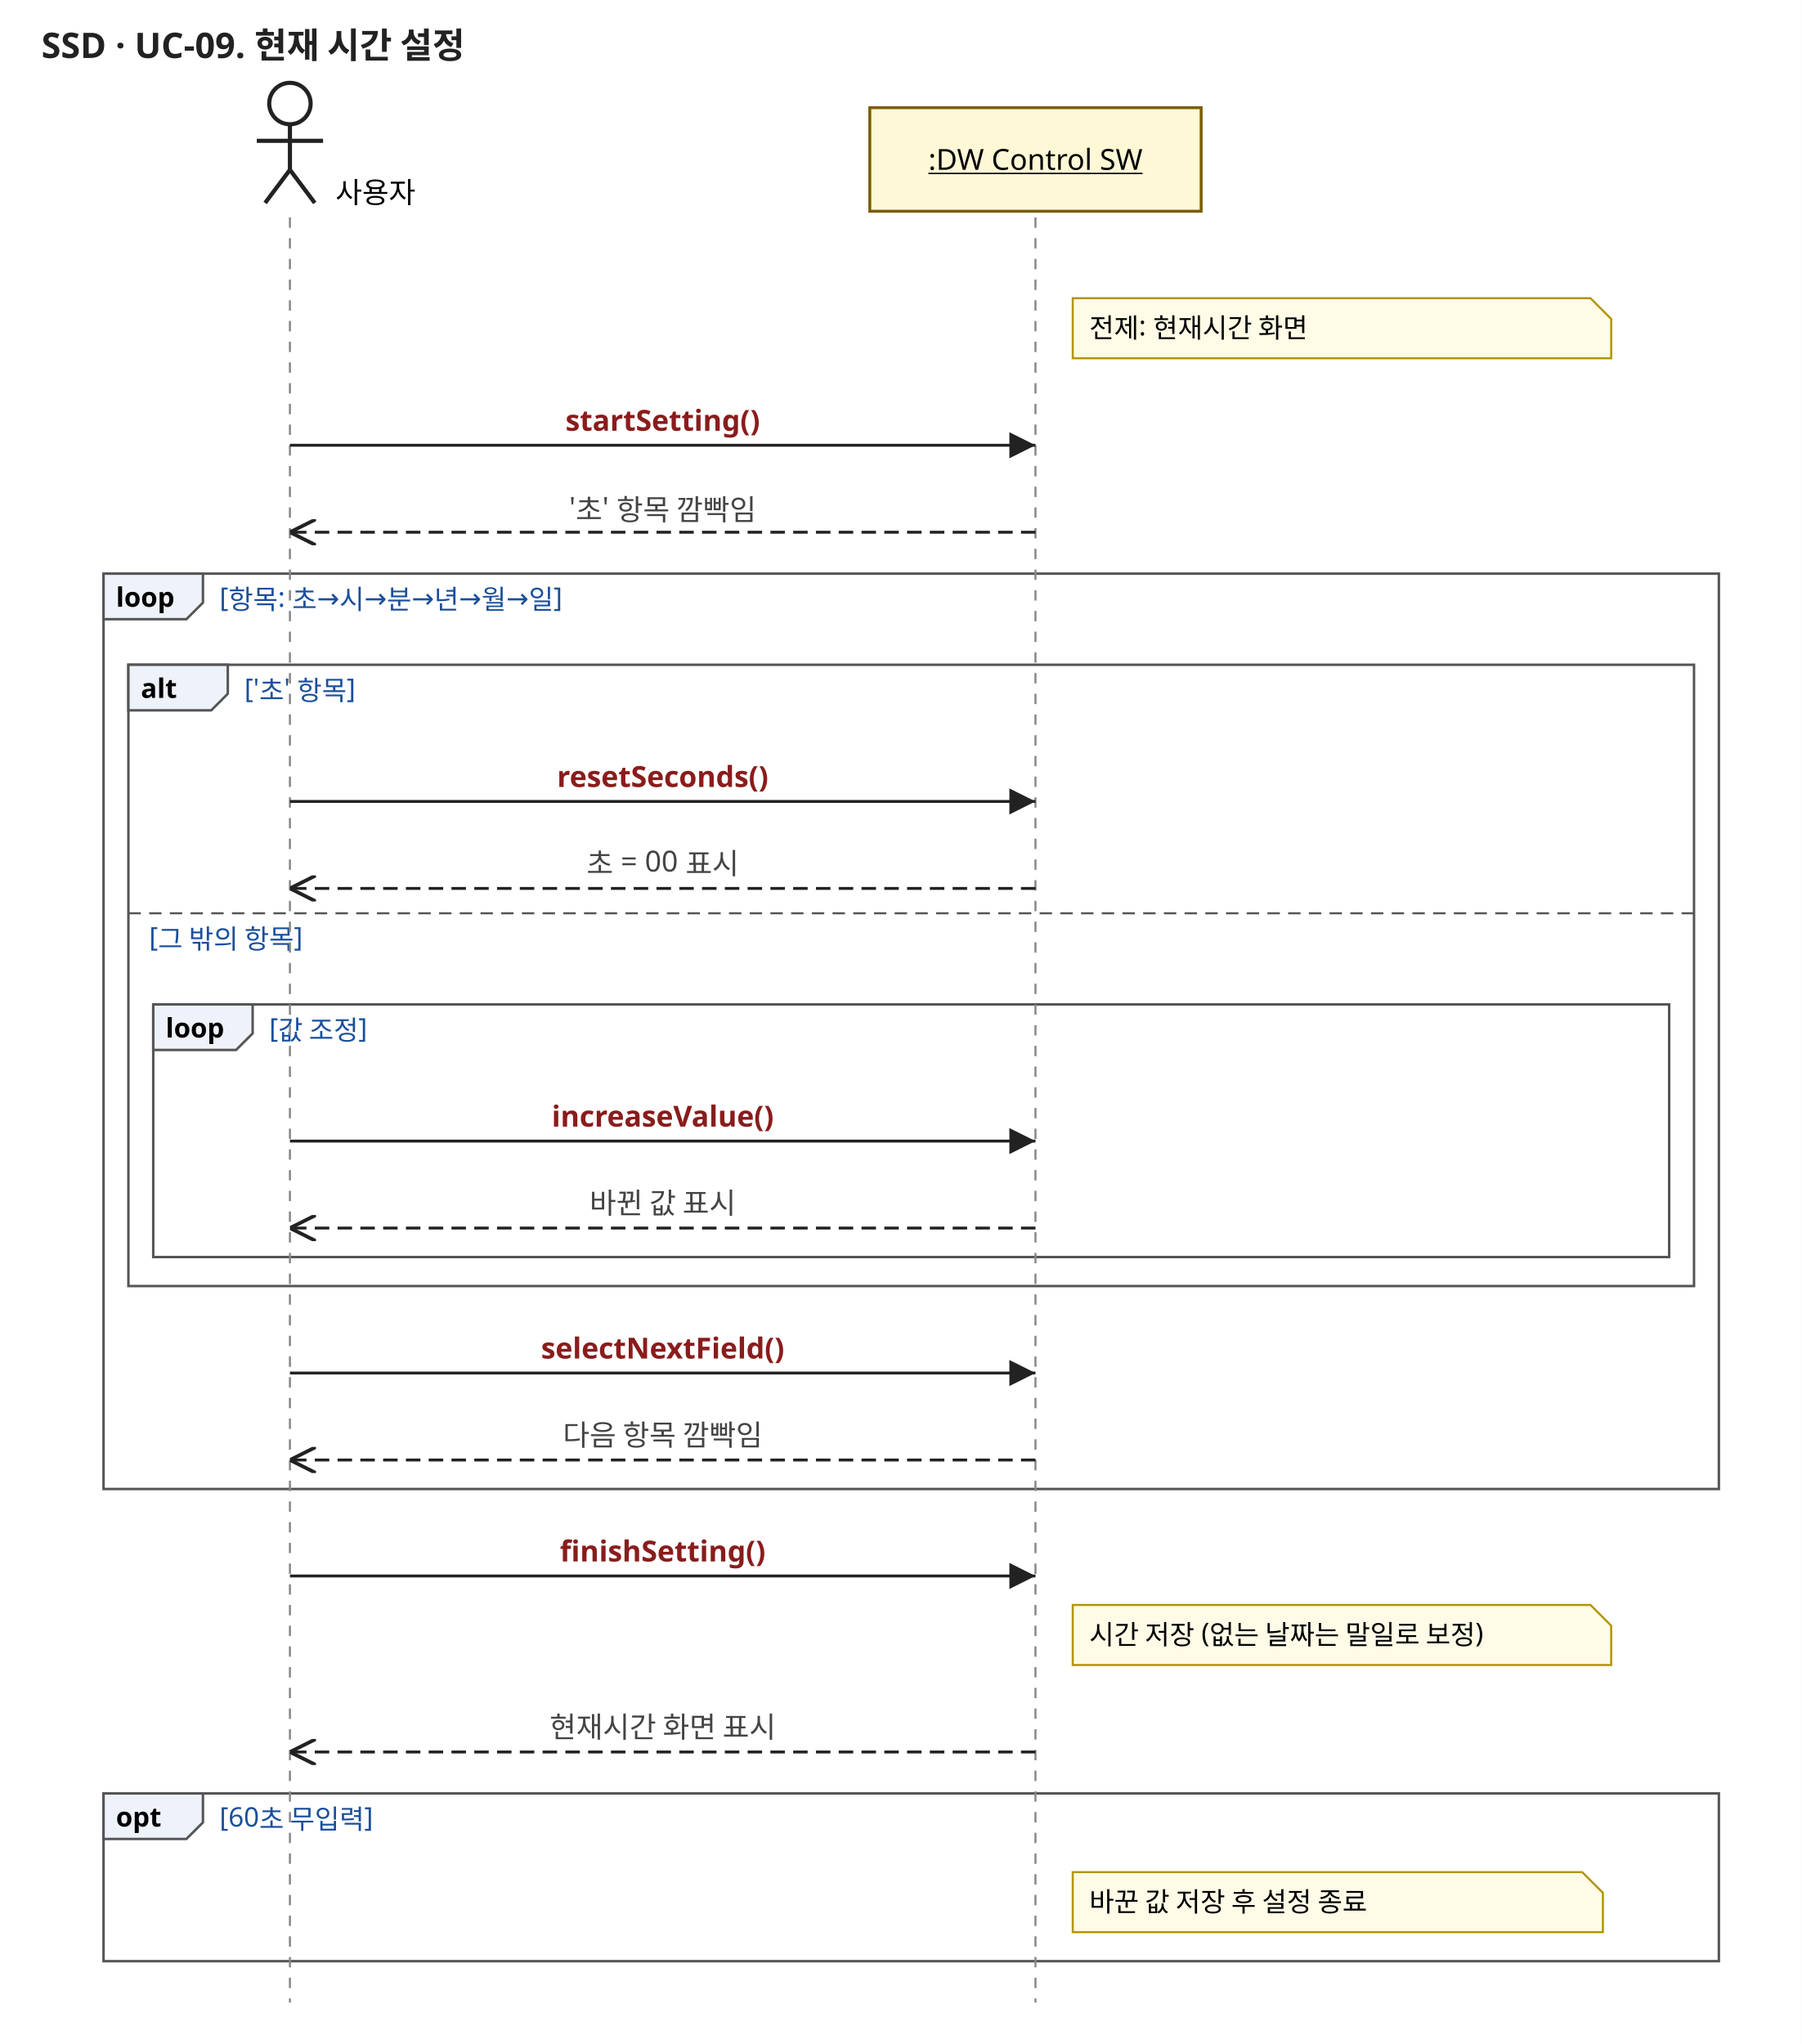
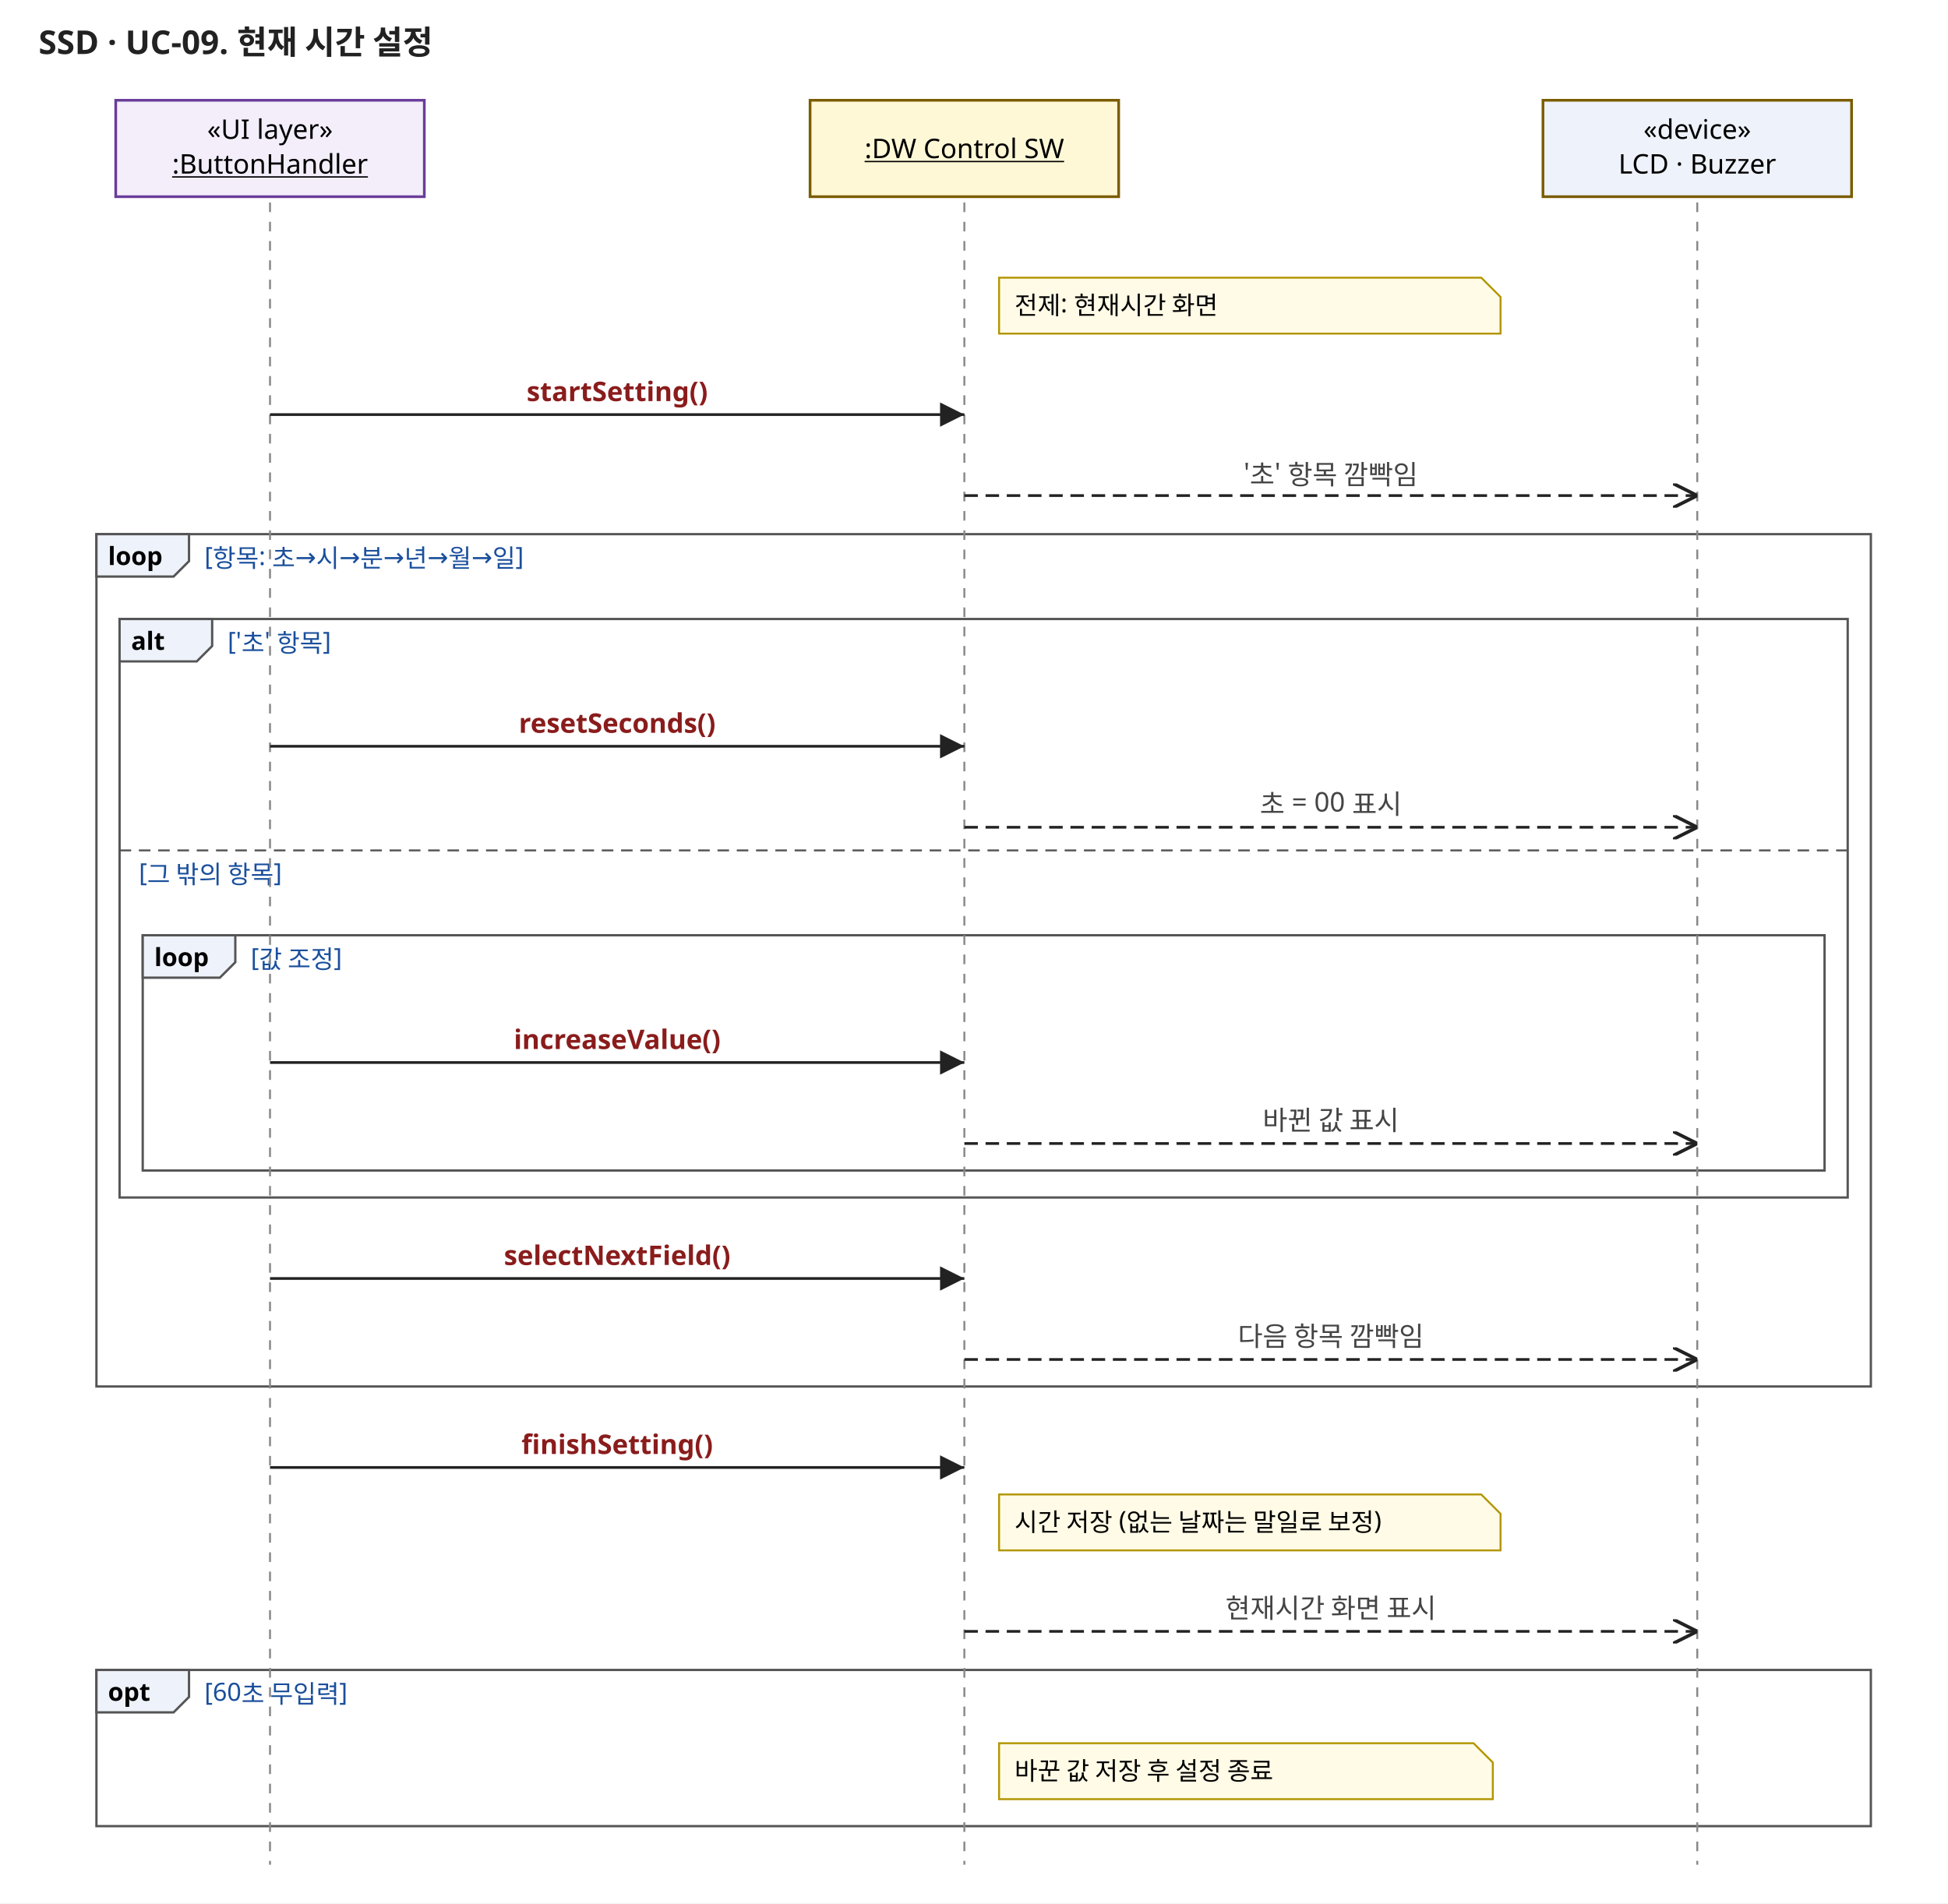
- <svg xmlns="http://www.w3.org/2000/svg" width="870" height="987" viewBox="0 0 870 987" font-family="Malgun Gothic, Apple SD Gothic Neo, Noto Sans KR, WenQuanYi Zen Hei, sans-serif">
+ <svg xmlns="http://www.w3.org/2000/svg" width="1010" height="987" viewBox="0 0 1010 987" font-family="Malgun Gothic, Apple SD Gothic Neo, Noto Sans KR, WenQuanYi Zen Hei, sans-serif">
  <defs>
    <marker id="fill" viewBox="0 0 10 10" refX="10" refY="5" markerWidth="9" markerHeight="9" orient="auto">
      <path d="M0,0 L10,5 L0,10 z" fill="#222" />
    </marker>
    <marker id="open" viewBox="0 0 10 10" refX="10" refY="5" markerWidth="9" markerHeight="9" orient="auto">
      <path d="M0,0 L10,5 L0,10" fill="none" stroke="#222" stroke-width="1.4" />
    </marker>
  </defs>
-   <rect width="870" height="987" fill="#fff" />
+   <rect width="1010" height="987" fill="#fff" />
  <text x="20" y="28" font-size="17" font-weight="bold" fill="#222">SSD · UC-09. 현재 시간 설정</text>
-   <rect x="74" y="485" width="732" height="122" fill="none" stroke="#555" stroke-width="1.2" />
+   <rect x="74" y="485" width="872" height="122" fill="none" stroke="#555" stroke-width="1.2" />
  <path d="M74,485 h48 v14 l-8,8 h-40 z" fill="#eef2fa" stroke="#555" stroke-width="1.2" />
  <text x="80" y="501" font-size="13" font-weight="bold">loop</text>
  <text x="130" y="501" font-size="13" fill="#1a4f9c">[값 조정]</text>
-   <rect x="62" y="321" width="756" height="300" fill="none" stroke="#555" stroke-width="1.2" />
+   <rect x="62" y="321" width="896" height="300" fill="none" stroke="#555" stroke-width="1.2" />
  <path d="M62,321 h48 v14 l-8,8 h-40 z" fill="#eef2fa" stroke="#555" stroke-width="1.2" />
  <text x="68" y="337" font-size="13" font-weight="bold">alt</text>
  <text x="118" y="337" font-size="13" fill="#1a4f9c">['초' 항목]</text>
-   <line x1="62" y1="441" x2="818" y2="441" stroke="#555" stroke-dasharray="6 4" />
+   <line x1="62" y1="441" x2="958" y2="441" stroke="#555" stroke-dasharray="6 4" />
  <text x="72" y="457" font-size="13" fill="#1a4f9c">[그 밖의 항목]</text>
-   <rect x="50" y="277" width="780" height="442" fill="none" stroke="#555" stroke-width="1.2" />
+   <rect x="50" y="277" width="920" height="442" fill="none" stroke="#555" stroke-width="1.2" />
  <path d="M50,277 h48 v14 l-8,8 h-40 z" fill="#eef2fa" stroke="#555" stroke-width="1.2" />
  <text x="56" y="293" font-size="13" font-weight="bold">loop</text>
  <text x="106" y="293" font-size="13" fill="#1a4f9c">[항목: 초→시→분→년→월→일]</text>
-   <rect x="50" y="866" width="780" height="81" fill="none" stroke="#555" stroke-width="1.2" />
+   <rect x="50" y="866" width="920" height="81" fill="none" stroke="#555" stroke-width="1.2" />
  <path d="M50,866 h48 v14 l-8,8 h-40 z" fill="#eef2fa" stroke="#555" stroke-width="1.2" />
  <text x="56" y="882" font-size="13" font-weight="bold">opt</text>
  <text x="106" y="882" font-size="13" fill="#1a4f9c">[60초 무입력]</text>
  <line x1="140" y1="105" x2="140" y2="967" stroke="#888" stroke-dasharray="5 5" />
-   <g stroke="#222" stroke-width="2" fill="none">
-     <circle cx="140" cy="50" r="10" />
-     <line x1="140" y1="60" x2="140" y2="82" />
-     <line x1="124" y1="68" x2="156" y2="68" />
-     <line x1="140" y1="82" x2="128" y2="98" />
-     <line x1="140" y1="82" x2="152" y2="98" />
-   </g>
-   <text x="162" y="98" font-size="14">사용자</text>
+   <rect x="60" y="52" width="160" height="50" fill="#f3eefa" stroke="#6a3d9a" stroke-width="1.4" />
+   <text x="140" y="72" text-anchor="middle" font-size="14">«UI layer»</text>
+   <text x="140" y="90" text-anchor="middle" font-size="14" text-decoration="underline">:ButtonHandler</text>
  <line x1="500" y1="105" x2="500" y2="967" stroke="#888" stroke-dasharray="5 5" />
  <rect x="420" y="52" width="160" height="50" fill="#fff8d6" stroke="#7a5c00" stroke-width="1.4" />
  <text x="500" y="82" text-anchor="middle" font-size="14" text-decoration="underline">:DW Control SW</text>
+   <line x1="880" y1="105" x2="880" y2="967" stroke="#888" stroke-dasharray="5 5" />
+   <rect x="800" y="52" width="160" height="50" fill="#eef2fa" stroke="#7a5c00" stroke-width="1.4" />
+   <text x="880" y="72" text-anchor="middle" font-size="14">«device»</text>
+   <text x="880" y="90" text-anchor="middle" font-size="14">LCD · Buzzer</text>
  <path d="M518,144 h250 l10,10 v19 h-260 z" fill="#fffbe6" stroke="#b39500" />
  <text x="526" y="163" font-size="13">전제: 현재시간 화면</text>
  <line x1="140" y1="215" x2="500" y2="215" stroke="#222" stroke-width="1.4" marker-end="url(#fill)" />
  <text x="320.0" y="208" text-anchor="middle" font-size="14" font-weight="bold" fill="#8a1c1c">startSetting()</text>
-   <line x1="500" y1="257" x2="140" y2="257" stroke="#222" stroke-width="1.4" stroke-dasharray="7 4" marker-end="url(#open)" />
-   <text x="320.0" y="250" text-anchor="middle" font-size="14" font-weight="normal" fill="#444">'초' 항목 깜빡임</text>
+   <line x1="500" y1="257" x2="880" y2="257" stroke="#222" stroke-width="1.4" stroke-dasharray="7 4" marker-end="url(#open)" />
+   <text x="690.0" y="250" text-anchor="middle" font-size="14" font-weight="normal" fill="#444">'초' 항목 깜빡임</text>
  <line x1="140" y1="387" x2="500" y2="387" stroke="#222" stroke-width="1.4" marker-end="url(#fill)" />
  <text x="320.0" y="380" text-anchor="middle" font-size="14" font-weight="bold" fill="#8a1c1c">resetSeconds()</text>
-   <line x1="500" y1="429" x2="140" y2="429" stroke="#222" stroke-width="1.4" stroke-dasharray="7 4" marker-end="url(#open)" />
-   <text x="320.0" y="422" text-anchor="middle" font-size="14" font-weight="normal" fill="#444">초 = 00 표시</text>
+   <line x1="500" y1="429" x2="880" y2="429" stroke="#222" stroke-width="1.4" stroke-dasharray="7 4" marker-end="url(#open)" />
+   <text x="690.0" y="422" text-anchor="middle" font-size="14" font-weight="normal" fill="#444">초 = 00 표시</text>
  <line x1="140" y1="551" x2="500" y2="551" stroke="#222" stroke-width="1.4" marker-end="url(#fill)" />
  <text x="320.0" y="544" text-anchor="middle" font-size="14" font-weight="bold" fill="#8a1c1c">increaseValue()</text>
-   <line x1="500" y1="593" x2="140" y2="593" stroke="#222" stroke-width="1.4" stroke-dasharray="7 4" marker-end="url(#open)" />
-   <text x="320.0" y="586" text-anchor="middle" font-size="14" font-weight="normal" fill="#444">바뀐 값 표시</text>
+   <line x1="500" y1="593" x2="880" y2="593" stroke="#222" stroke-width="1.4" stroke-dasharray="7 4" marker-end="url(#open)" />
+   <text x="690.0" y="586" text-anchor="middle" font-size="14" font-weight="normal" fill="#444">바뀐 값 표시</text>
  <line x1="140" y1="663" x2="500" y2="663" stroke="#222" stroke-width="1.4" marker-end="url(#fill)" />
  <text x="320.0" y="656" text-anchor="middle" font-size="14" font-weight="bold" fill="#8a1c1c">selectNextField()</text>
-   <line x1="500" y1="705" x2="140" y2="705" stroke="#222" stroke-width="1.4" stroke-dasharray="7 4" marker-end="url(#open)" />
-   <text x="320.0" y="698" text-anchor="middle" font-size="14" font-weight="normal" fill="#444">다음 항목 깜빡임</text>
+   <line x1="500" y1="705" x2="880" y2="705" stroke="#222" stroke-width="1.4" stroke-dasharray="7 4" marker-end="url(#open)" />
+   <text x="690.0" y="698" text-anchor="middle" font-size="14" font-weight="normal" fill="#444">다음 항목 깜빡임</text>
  <line x1="140" y1="761" x2="500" y2="761" stroke="#222" stroke-width="1.4" marker-end="url(#fill)" />
  <text x="320.0" y="754" text-anchor="middle" font-size="14" font-weight="bold" fill="#8a1c1c">finishSetting()</text>
  <path d="M518,775 h250 l10,10 v19 h-260 z" fill="#fffbe6" stroke="#b39500" />
  <text x="526" y="794" font-size="13">시간 저장 (없는 날짜는 말일로 보정)</text>
-   <line x1="500" y1="846" x2="140" y2="846" stroke="#222" stroke-width="1.4" stroke-dasharray="7 4" marker-end="url(#open)" />
-   <text x="320.0" y="839" text-anchor="middle" font-size="14" font-weight="normal" fill="#444">현재시간 화면 표시</text>
+   <line x1="500" y1="846" x2="880" y2="846" stroke="#222" stroke-width="1.4" stroke-dasharray="7 4" marker-end="url(#open)" />
+   <text x="690.0" y="839" text-anchor="middle" font-size="14" font-weight="normal" fill="#444">현재시간 화면 표시</text>
  <path d="M518,904 h246 l10,10 v19 h-256 z" fill="#fffbe6" stroke="#b39500" />
  <text x="526" y="923" font-size="13">바꾼 값 저장 후 설정 종료</text>
</svg>
